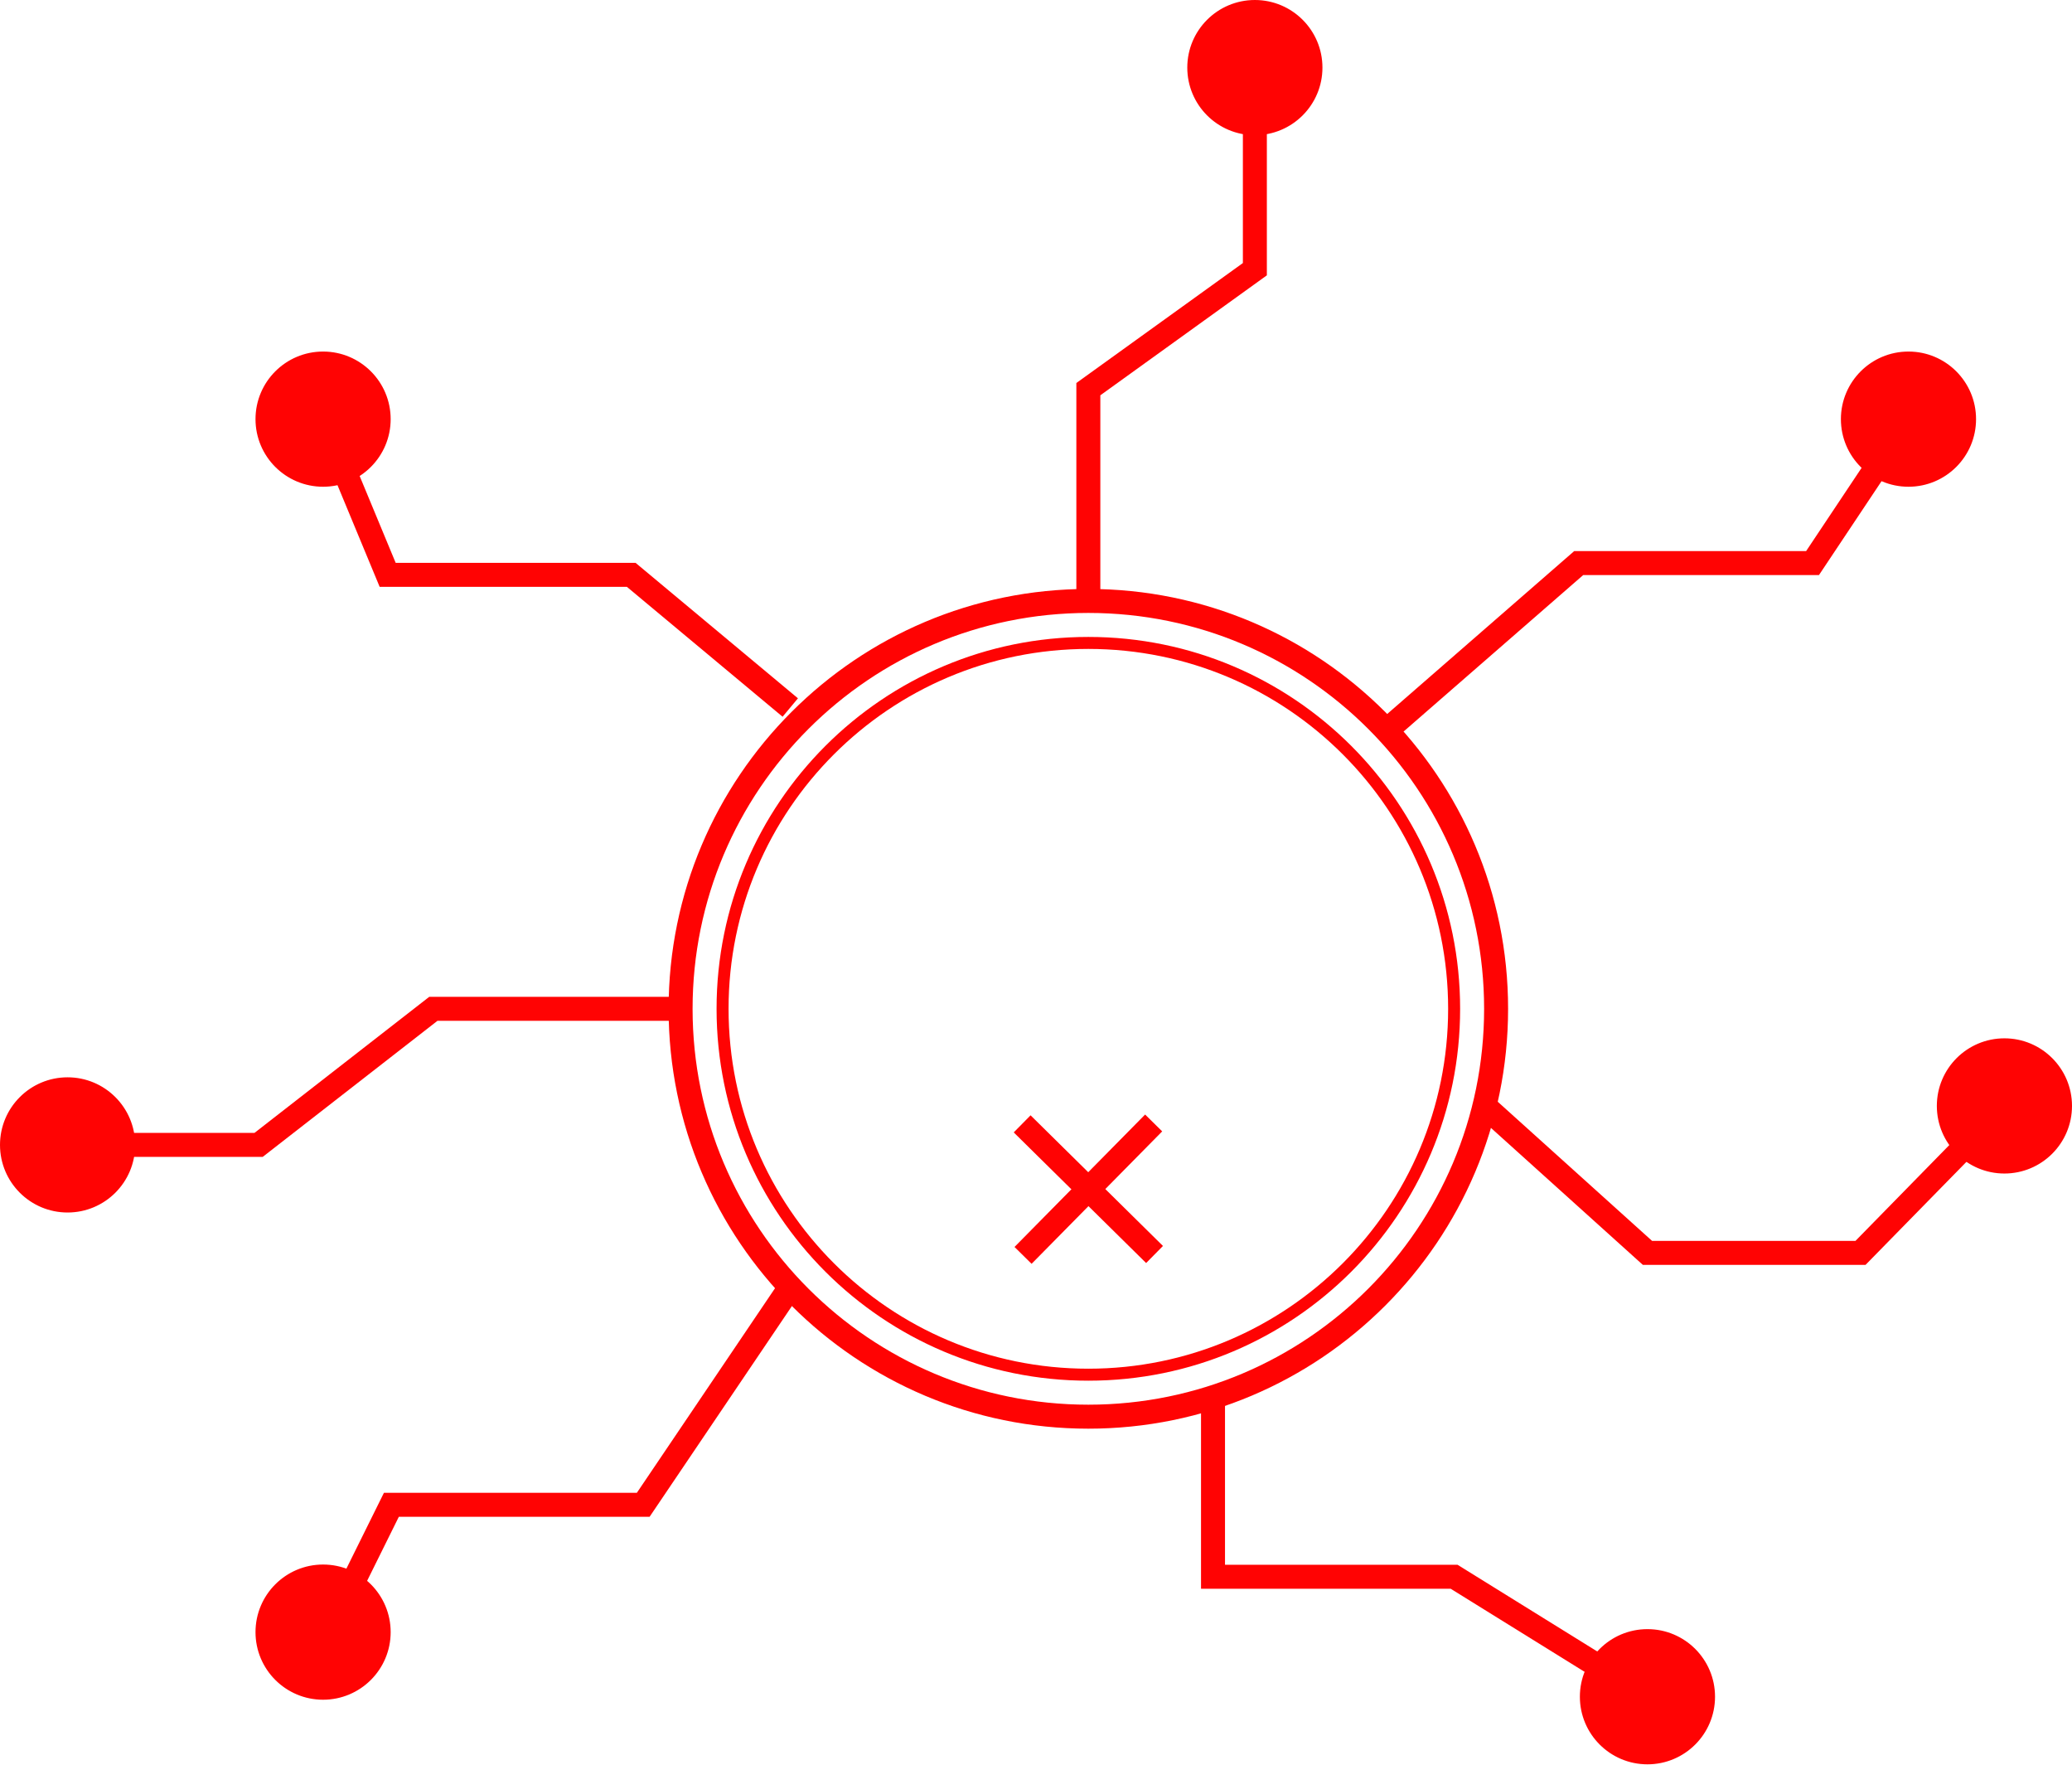
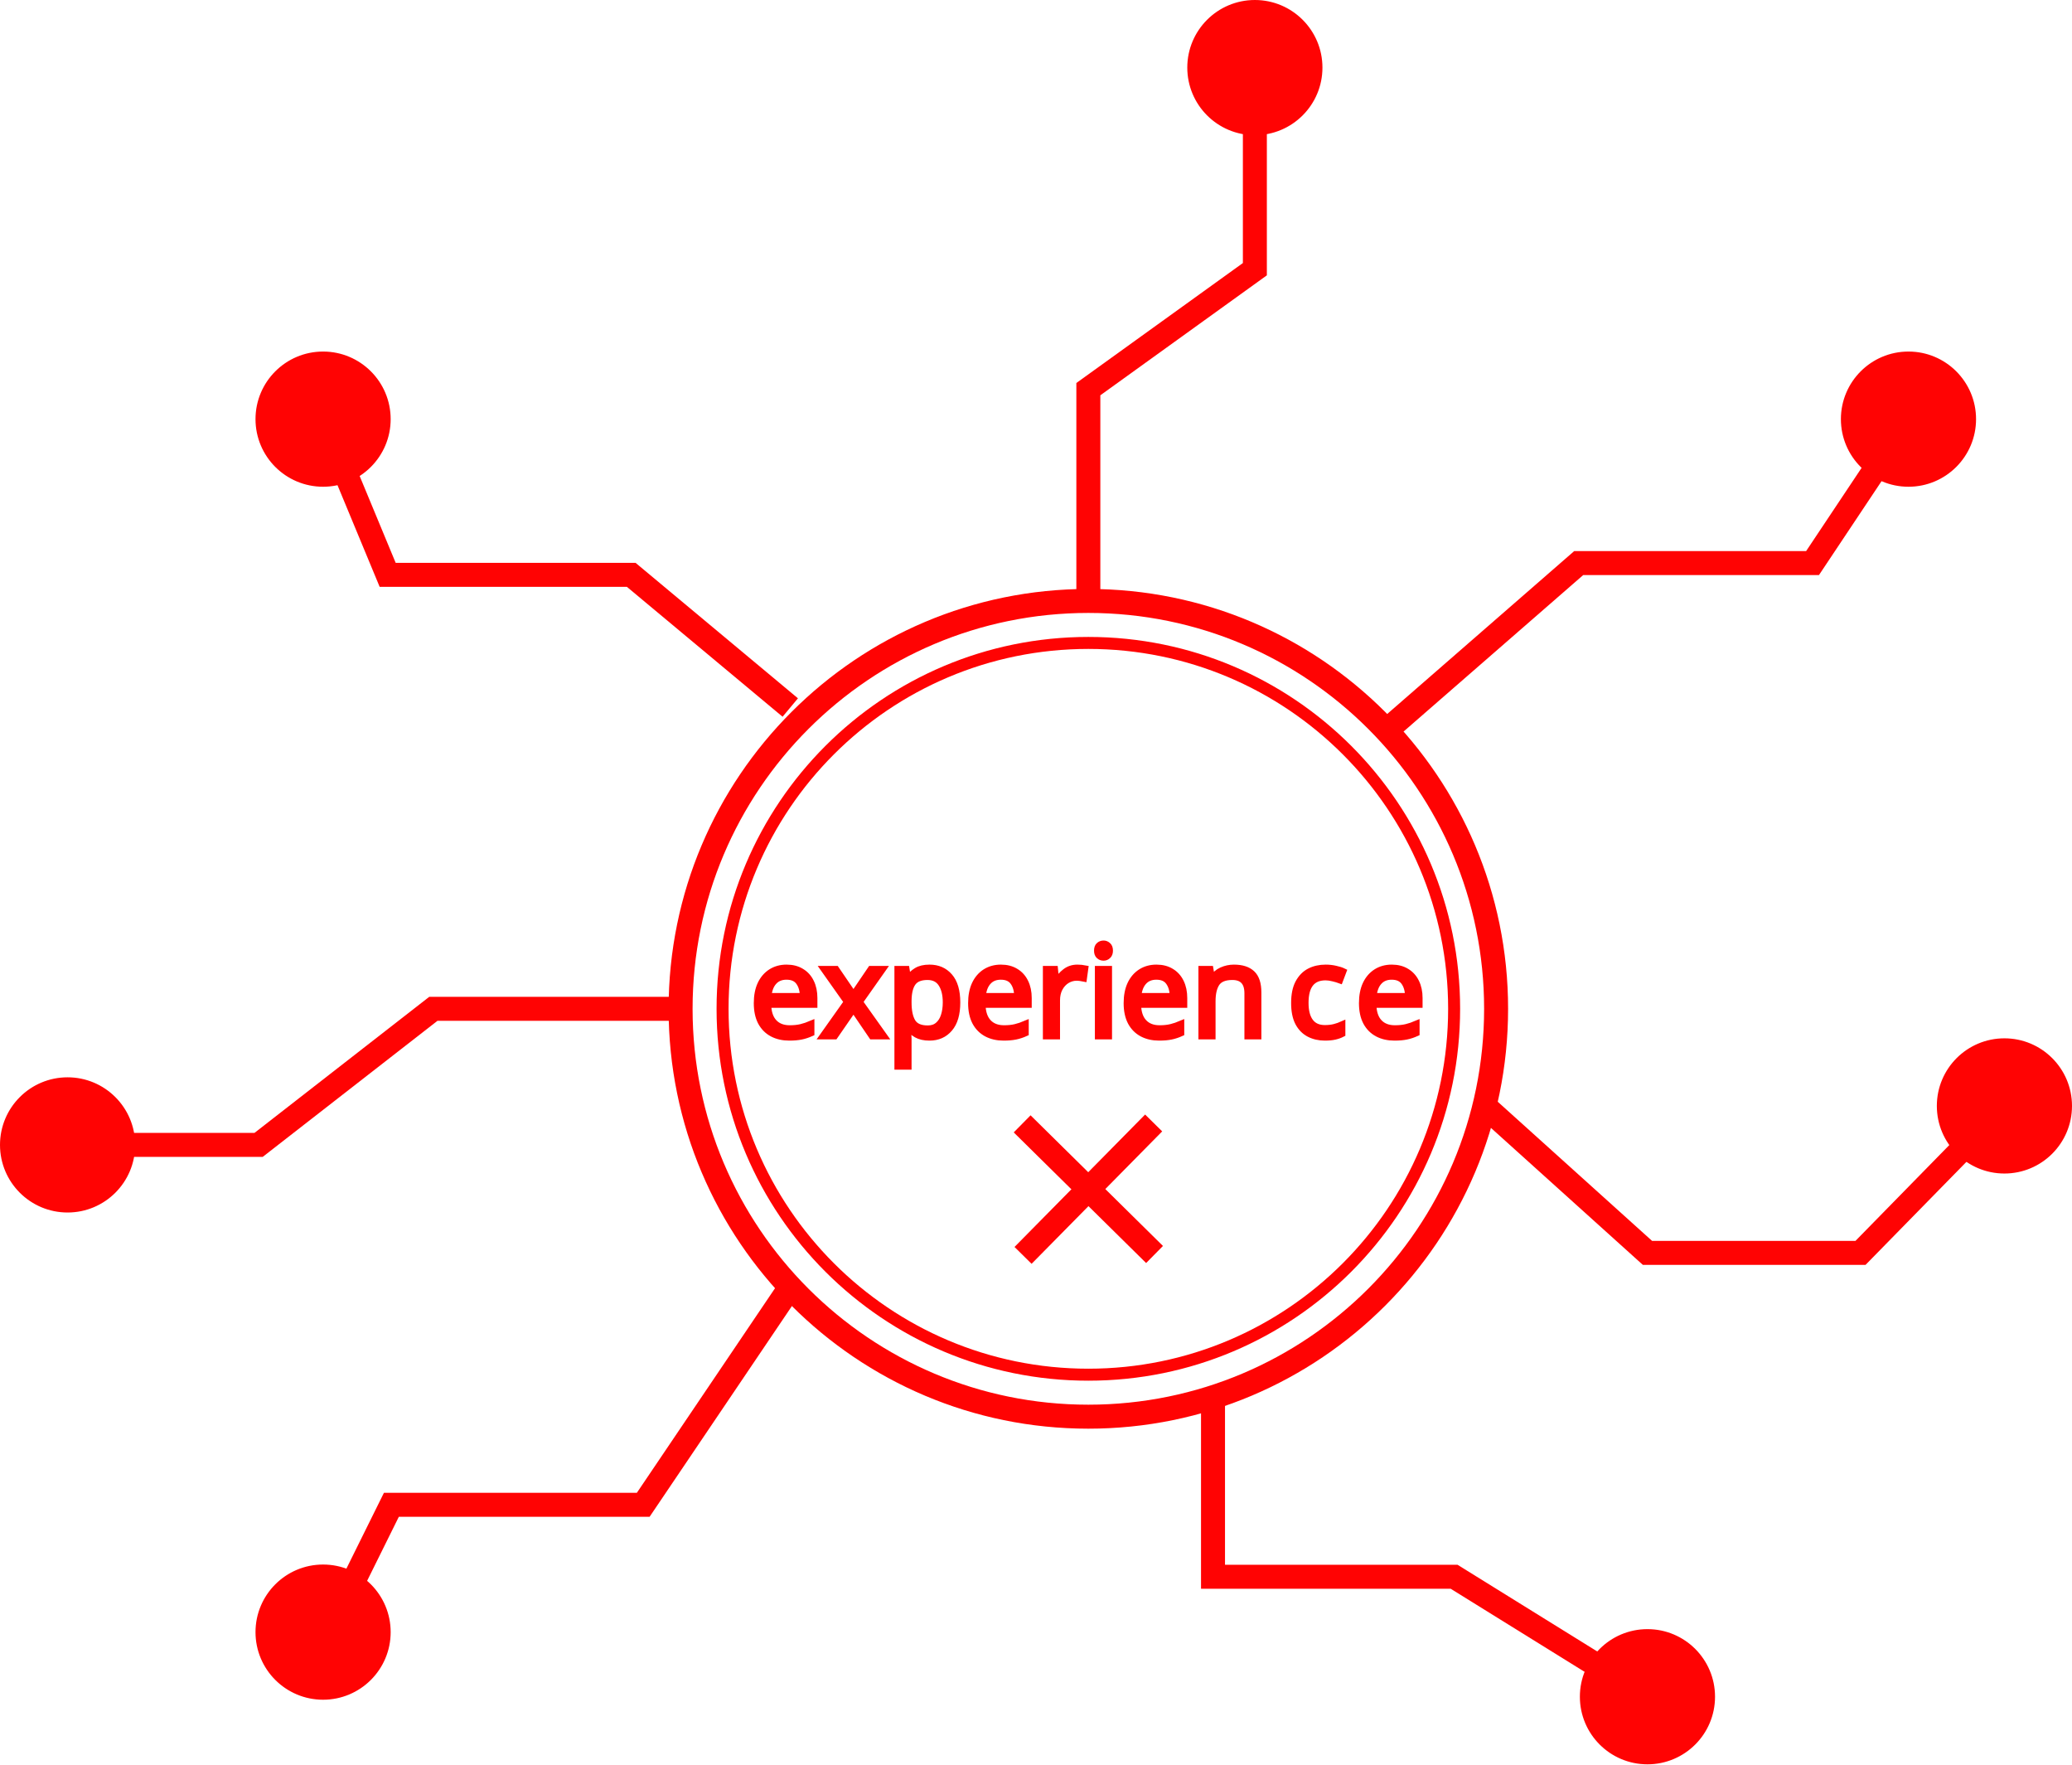
- <svg xmlns="http://www.w3.org/2000/svg" id="Layer_1" data-name="Layer 1" viewBox="0 0 345.54 294.15">
+ <svg xmlns="http://www.w3.org/2000/svg" id="Layer_6" data-name="Layer 6" viewBox="0 0 345.54 294.15">
  <defs>
-     <style>.cls-1,.cls-2{fill:none;}.cls-1,.cls-2,.cls-3{stroke:#ff0303;}.cls-1,.cls-2,.cls-3,.cls-4{stroke-miterlimit:10;}.cls-1{stroke-width:4px;}.cls-2{stroke-width:2px;}.cls-3{fill:#ff0303;}.cls-4{fill:#13bdb7;stroke:#13bdb7;}</style>
+     <style>.cls-1,.cls-2{fill:none;}.cls-1,.cls-2,.cls-3,.cls-4{stroke:#ff0303;stroke-miterlimit:10;}.cls-1{stroke-width:4px;}.cls-2{stroke-width:2px;}.cls-3,.cls-4{fill:#ff0303;}.cls-4{font-size:21px;font-family:Montserrat;}</style>
  </defs>
  <circle class="cls-1" cx="181.5" cy="168.19" r="68" />
  <circle class="cls-2" cx="181.5" cy="168.19" r="61" />
  <circle class="cls-3" cx="209.27" cy="11.27" r="10.77" />
  <circle class="cls-3" cx="318.27" cy="69.88" r="10.77" />
  <circle class="cls-3" cx="334.27" cy="184.38" r="10.77" />
  <circle class="cls-3" cx="274.74" cy="282.88" r="10.77" />
  <circle class="cls-3" cx="53.88" cy="272.11" r="10.77" />
  <circle class="cls-3" cx="11.27" cy="190.88" r="10.77" />
  <circle class="cls-3" cx="53.88" cy="69.88" r="10.77" />
-   <path class="cls-4" d="M184.1,295" transform="translate(-466.73 -352.12)" />
  <line class="cls-1" x1="192.39" y1="187.22" x2="170.61" y2="209.3" />
  <line class="cls-1" x1="170.46" y1="187.37" x2="192.54" y2="209.15" />
  <polyline class="cls-1" points="181.5 100.19 181.5 64.88 209.27 44.88 209.27 11.27" />
  <polyline class="cls-1" points="231.21 121.8 263.27 93.88 302.27 93.88 318.27 69.88" />
  <path class="cls-1" d="M487,430" transform="translate(-466.73 -352.12)" />
  <path class="cls-1" d="M522,452.31" transform="translate(-466.73 -352.12)" />
  <polyline class="cls-1" points="247.56 184.38 274.74 208.88 310.27 208.88 334.27 184.38" />
  <polyline class="cls-1" points="131.79 214.58 107.27 250.88 65.27 250.88 53.88 273.88" />
  <polyline class="cls-1" points="202.29 232.94 202.29 262.88 242.5 262.88 274.74 282.88" />
  <polyline class="cls-1" points="131.79 117.96 105.27 95.84 64.65 95.84 53.88 69.88" />
  <polyline class="cls-1" points="113.5 168.19 72.27 168.19 43.12 190.88 11.27 190.88" />
+   <text class="cls-4" transform="translate(125.05 172.79)">e<tspan x="11.72" y="0">xperien</tspan>
+     <tspan x="89.61" y="0">c</tspan>
+     <tspan x="100.92" y="0">e</tspan>
+   </text>
</svg>
